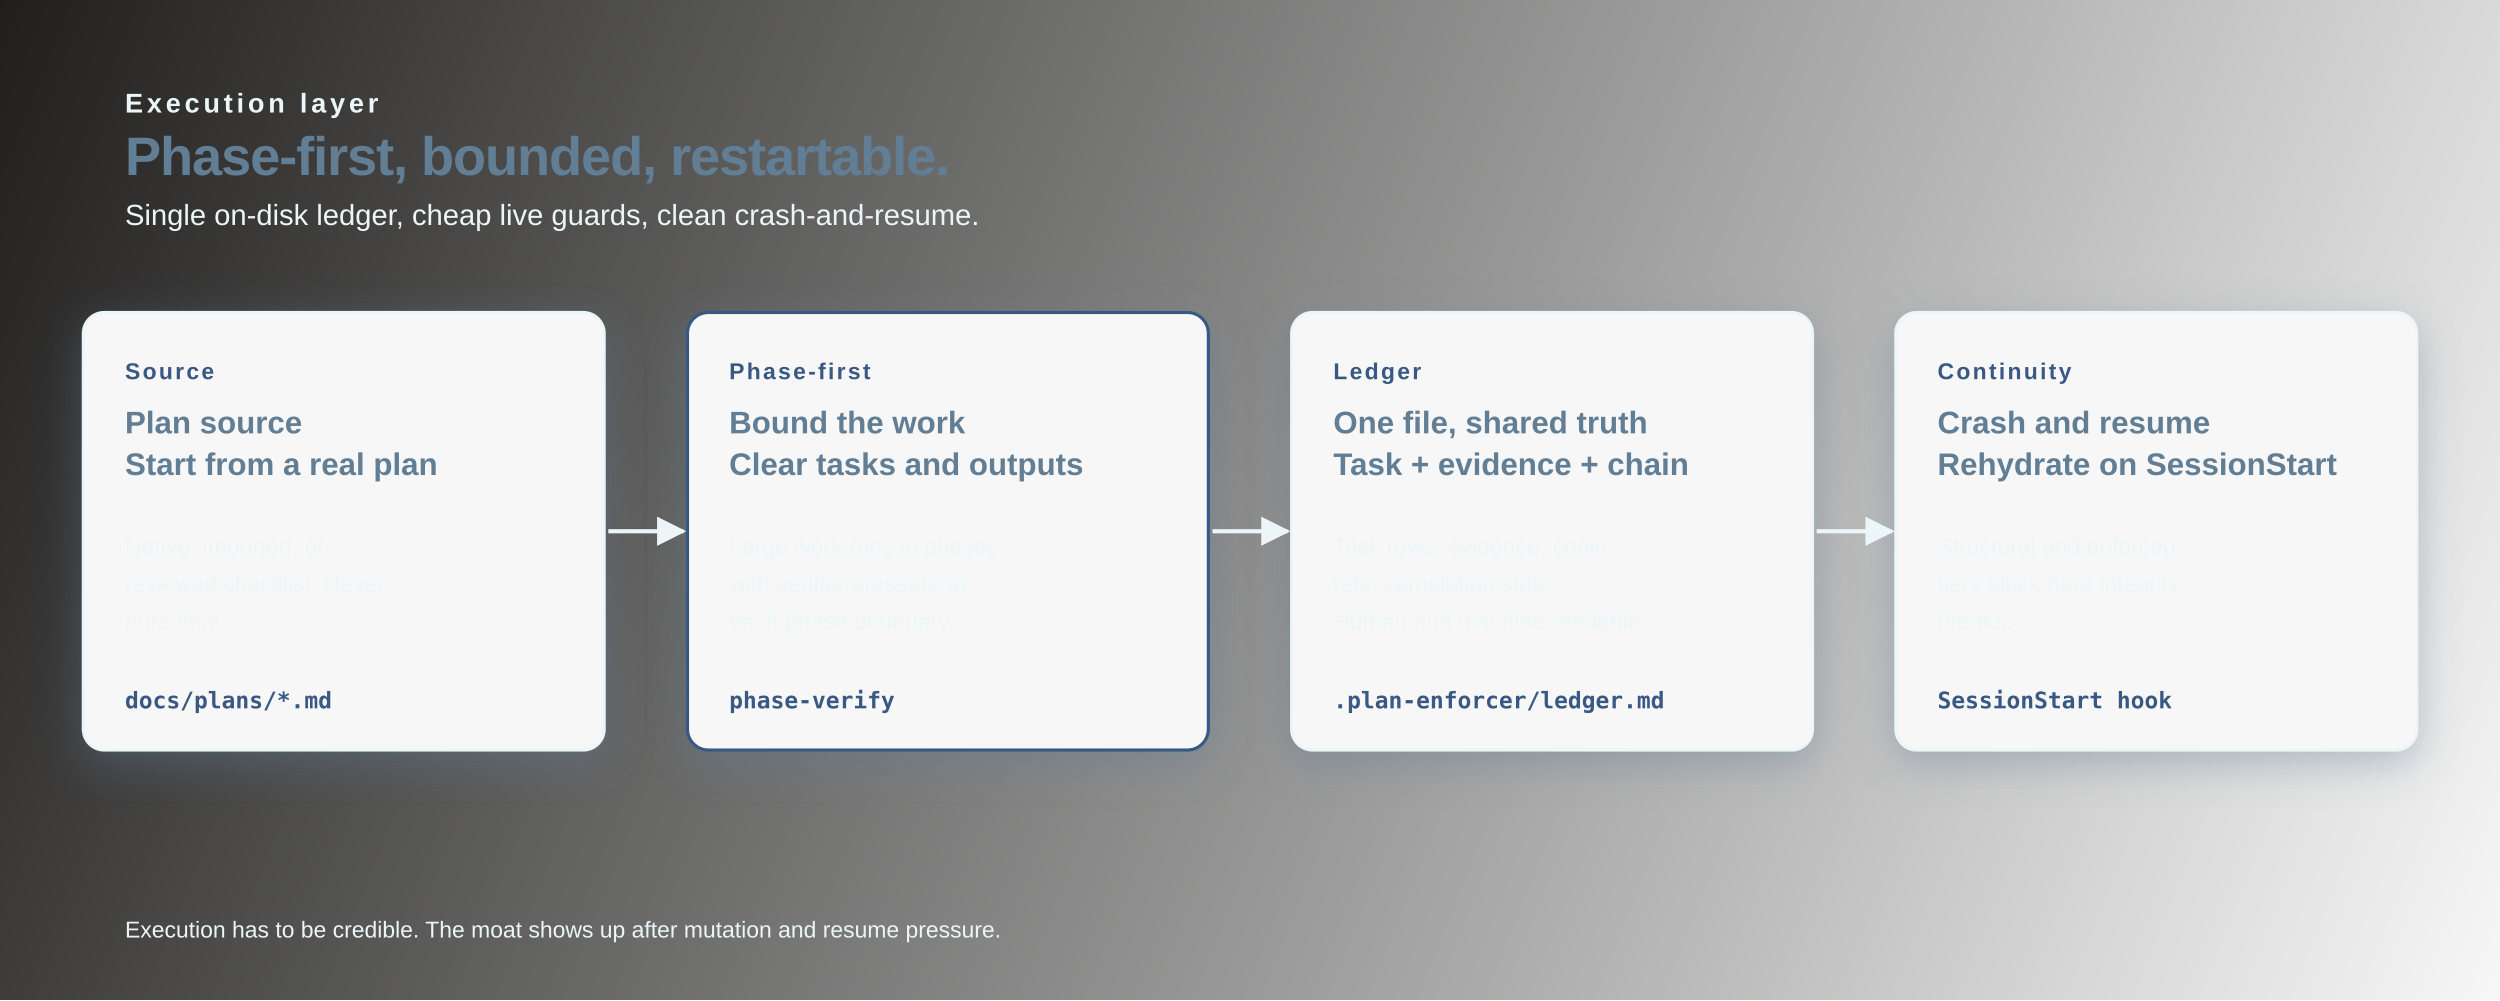
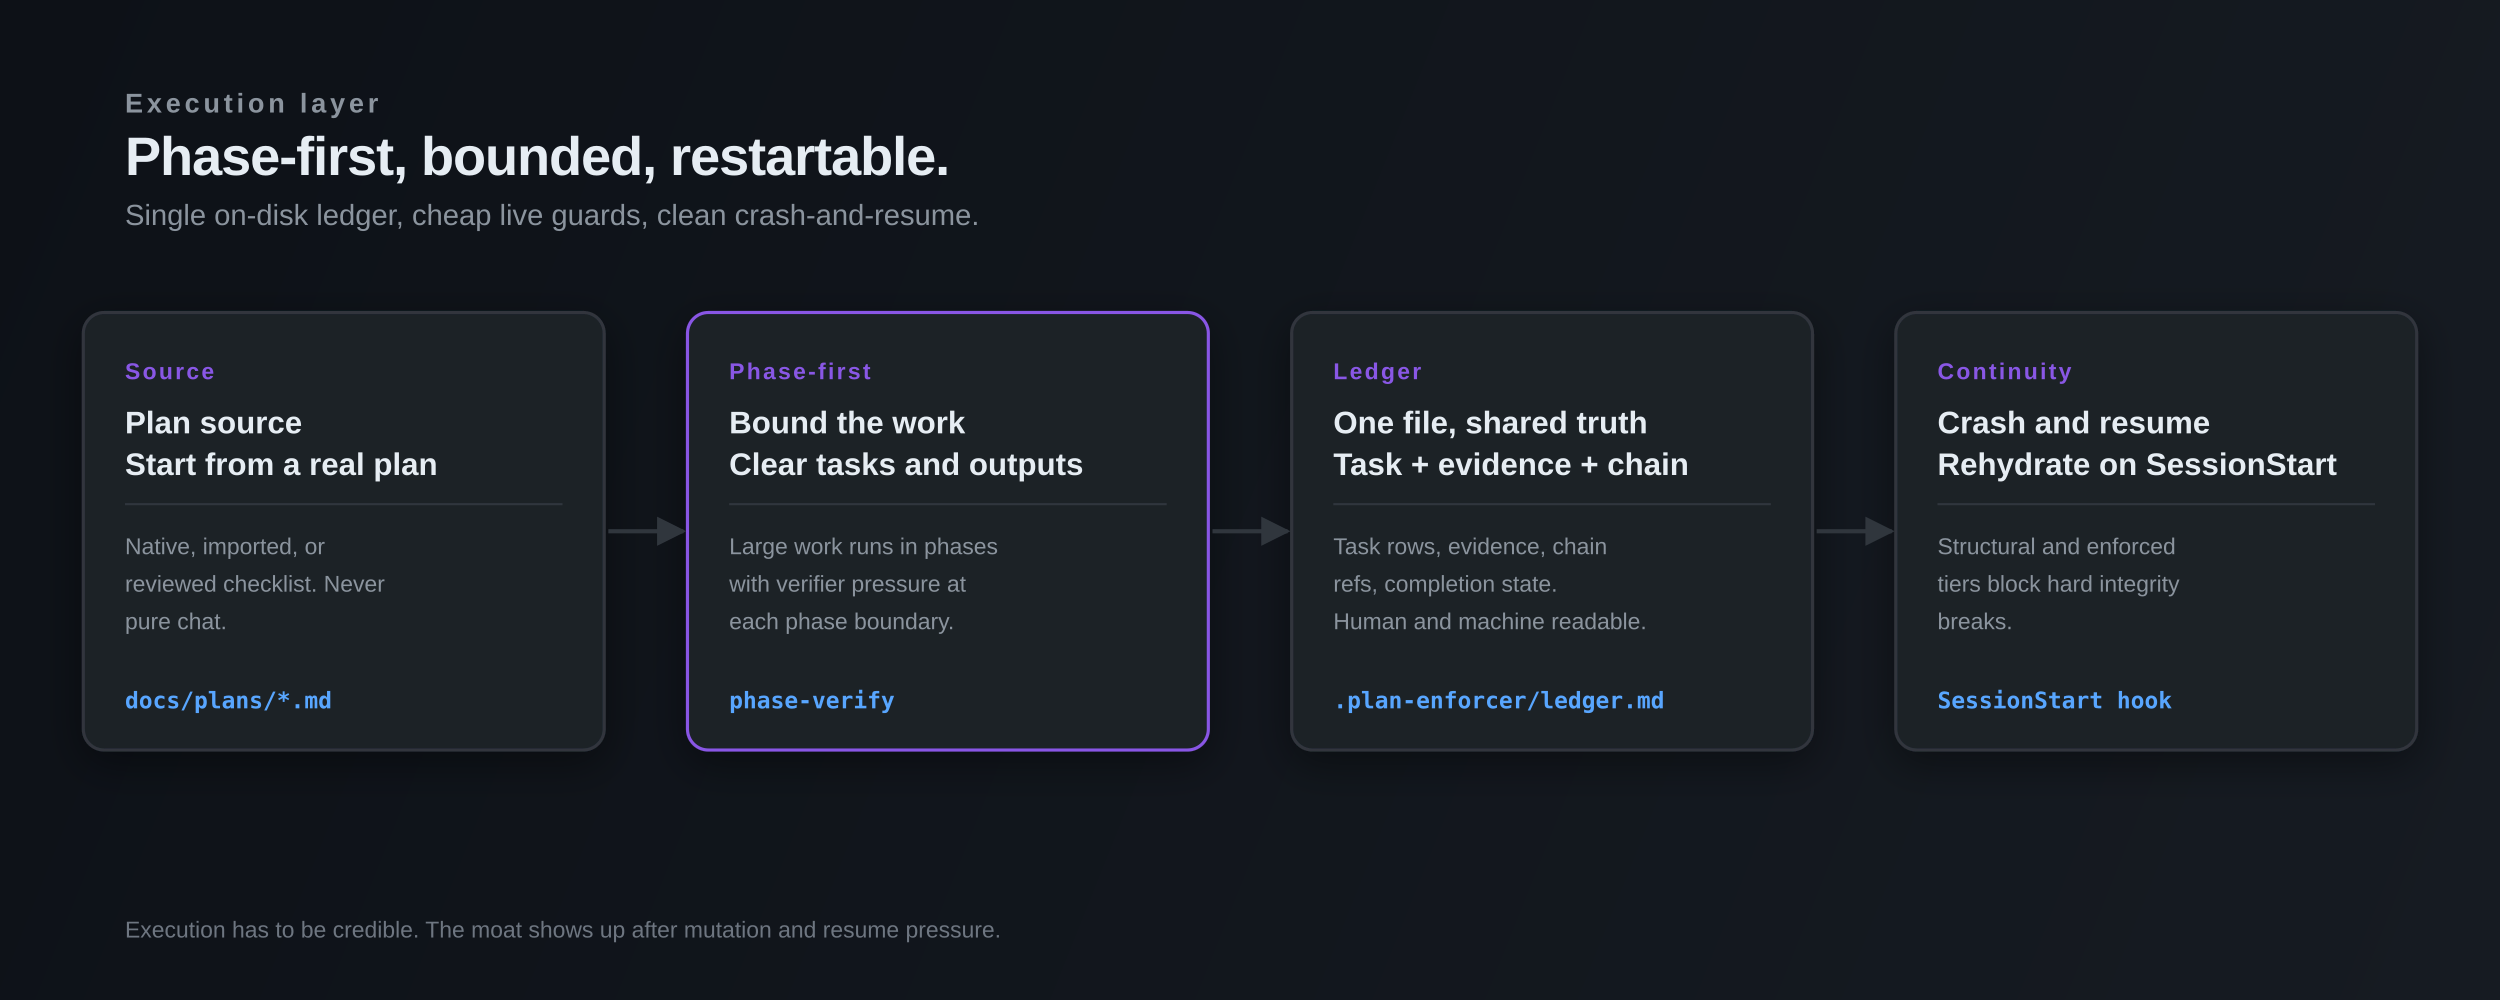
<svg xmlns="http://www.w3.org/2000/svg" width="1200" height="480" viewBox="0 0 1200 480" role="img" aria-labelledby="title desc">
  <defs>
    <linearGradient id="bg" x1="0" y1="0" x2="1200" y2="480" gradientUnits="userSpaceOnUse">
-       <stop offset="0" stop-color="#201f1e" />
-       <stop offset="1" stop-color="#f7f7f7" />
+       <stop offset="0" stop-color="#0d1117" />
+       <stop offset="1" stop-color="#161b22" />
    </linearGradient>
    <filter id="shadow" x="-20%" y="-20%" width="140%" height="160%">
-       <feDropShadow dx="0" dy="6" stdDeviation="10" flood-color="#617e94" flood-opacity="0.4" />
+       <feDropShadow dx="0" dy="6" stdDeviation="10" flood-color="#000" flood-opacity="0.4" />
    </filter>
    <style>
      .sans { font-family: "IBM Plex Sans", "Segoe UI", Arial, sans-serif; }
      .mono { font-family: "IBM Plex Mono", "Cascadia Code", Consolas, monospace; }
-       .eyebrow { font-size: 13px; font-weight: 700; letter-spacing: 0.14em; text-transform: uppercase; fill: #ecf6f9; }
-       .title { font-size: 26px; font-weight: 700; letter-spacing: -0.02em; fill: #617e94; }
-       .subtitle { font-size: 14px; font-weight: 500; fill: #ecf6f9; }
-       .step-num { font-size: 11px; font-weight: 700; fill: #395984; letter-spacing: 0.1em; text-transform: uppercase; }
-       .step-title { font-size: 15px; font-weight: 700; fill: #617e94; }
-       .step-sub { font-size: 11px; font-weight: 500; fill: #ecf6f9; }
-       .step-cmd { font-size: 11px; font-weight: 600; fill: #395984; }
-       .card { fill: #f7f7f7; stroke: #ecf6f9; stroke-width: 1.5; }
-       .card-active { fill: #f7f7f7; stroke: #395984; stroke-width: 1.5; }
-       .arrow { fill: none; stroke: #ecf6f9; stroke-width: 2; }
-       .arrowhead { fill: #ecf6f9; }
-       .footer { font-size: 11px; font-weight: 500; fill: #ecf6f9; }
+       .eyebrow { font-size: 13px; font-weight: 700; letter-spacing: 0.14em; text-transform: uppercase; fill: #8b949e; }
+       .title { font-size: 26px; font-weight: 700; letter-spacing: -0.02em; fill: #e6edf3; }
+       .subtitle { font-size: 14px; font-weight: 500; fill: #8b949e; }
+       .step-num { font-size: 11px; font-weight: 700; fill: #8957e5; letter-spacing: 0.1em; text-transform: uppercase; }
+       .step-title { font-size: 15px; font-weight: 700; fill: #e6edf3; }
+       .step-sub { font-size: 11px; font-weight: 500; fill: #8b949e; }
+       .step-cmd { font-size: 11px; font-weight: 600; fill: #58a6ff; }
+       .card { fill: #1c2128; stroke: #30363d; stroke-width: 1.5; }
+       .card-active { fill: #1c2128; stroke: #8957e5; stroke-width: 1.5; }
+       .arrow { fill: none; stroke: #30363d; stroke-width: 2; }
+       .arrowhead { fill: #30363d; }
+       .footer { font-size: 11px; font-weight: 500; fill: #6e7681; }
    </style>
    <marker id="arrow-end" viewBox="0 0 10 10" refX="9" refY="5" markerWidth="7" markerHeight="7" orient="auto">
      <path d="M 0 0 L 10 5 L 0 10 z" class="arrowhead" />
    </marker>
  </defs>
  <rect width="1200" height="480" fill="url(#bg)" />
  <text x="60" y="54" class="sans eyebrow">Execution layer</text>
  <text x="60" y="84" class="sans title">Phase-first, bounded, restartable.</text>
  <text x="60" y="108" class="sans subtitle">Single on-disk ledger, cheap live guards, clean crash-and-resume.</text>
  <g transform="translate(40, 150)">
    <rect width="250" height="210" rx="10" class="card" filter="url(#shadow)" />
    <text x="20" y="32" class="sans step-num">Source</text>
    <text x="20" y="58" class="sans step-title">Plan source</text>
    <text x="20" y="78" class="sans step-title">Start from a real plan</text>
-     <line x1="20" y1="92" x2="230" y2="92" stroke="#ecf6f9" stroke-width="1" />
+     <line x1="20" y1="92" x2="230" y2="92" stroke="#30363d" stroke-width="1" />
    <text x="20" y="116" class="sans step-sub">Native, imported, or</text>
    <text x="20" y="134" class="sans step-sub">reviewed checklist. Never</text>
    <text x="20" y="152" class="sans step-sub">pure chat.</text>
    <text x="20" y="190" class="mono step-cmd">docs/plans/*.md</text>
  </g>
  <g transform="translate(330, 150)">
    <rect width="250" height="210" rx="10" class="card-active" filter="url(#shadow)" />
    <text x="20" y="32" class="sans step-num">Phase-first</text>
    <text x="20" y="58" class="sans step-title">Bound the work</text>
    <text x="20" y="78" class="sans step-title">Clear tasks and outputs</text>
-     <line x1="20" y1="92" x2="230" y2="92" stroke="#ecf6f9" stroke-width="1" />
+     <line x1="20" y1="92" x2="230" y2="92" stroke="#30363d" stroke-width="1" />
    <text x="20" y="116" class="sans step-sub">Large work runs in phases</text>
    <text x="20" y="134" class="sans step-sub">with verifier pressure at</text>
    <text x="20" y="152" class="sans step-sub">each phase boundary.</text>
    <text x="20" y="190" class="mono step-cmd">phase-verify</text>
  </g>
  <g transform="translate(620, 150)">
    <rect width="250" height="210" rx="10" class="card" filter="url(#shadow)" />
    <text x="20" y="32" class="sans step-num">Ledger</text>
    <text x="20" y="58" class="sans step-title">One file, shared truth</text>
    <text x="20" y="78" class="sans step-title">Task + evidence + chain</text>
-     <line x1="20" y1="92" x2="230" y2="92" stroke="#ecf6f9" stroke-width="1" />
+     <line x1="20" y1="92" x2="230" y2="92" stroke="#30363d" stroke-width="1" />
    <text x="20" y="116" class="sans step-sub">Task rows, evidence, chain</text>
    <text x="20" y="134" class="sans step-sub">refs, completion state.</text>
    <text x="20" y="152" class="sans step-sub">Human and machine readable.</text>
    <text x="20" y="190" class="mono step-cmd">.plan-enforcer/ledger.md</text>
  </g>
  <g transform="translate(910, 150)">
    <rect width="250" height="210" rx="10" class="card" filter="url(#shadow)" />
    <text x="20" y="32" class="sans step-num">Continuity</text>
    <text x="20" y="58" class="sans step-title">Crash and resume</text>
    <text x="20" y="78" class="sans step-title">Rehydrate on SessionStart</text>
-     <line x1="20" y1="92" x2="230" y2="92" stroke="#ecf6f9" stroke-width="1" />
+     <line x1="20" y1="92" x2="230" y2="92" stroke="#30363d" stroke-width="1" />
    <text x="20" y="116" class="sans step-sub">Structural and enforced</text>
    <text x="20" y="134" class="sans step-sub">tiers block hard integrity</text>
    <text x="20" y="152" class="sans step-sub">breaks.</text>
    <text x="20" y="190" class="mono step-cmd">SessionStart hook</text>
  </g>
  <path d="M 292 255 L 328 255" class="arrow" marker-end="url(#arrow-end)" />
  <path d="M 582 255 L 618 255" class="arrow" marker-end="url(#arrow-end)" />
  <path d="M 872 255 L 908 255" class="arrow" marker-end="url(#arrow-end)" />
  <text x="60" y="450" class="sans footer">Execution has to be credible. The moat shows up after mutation and resume pressure.</text>
</svg>
